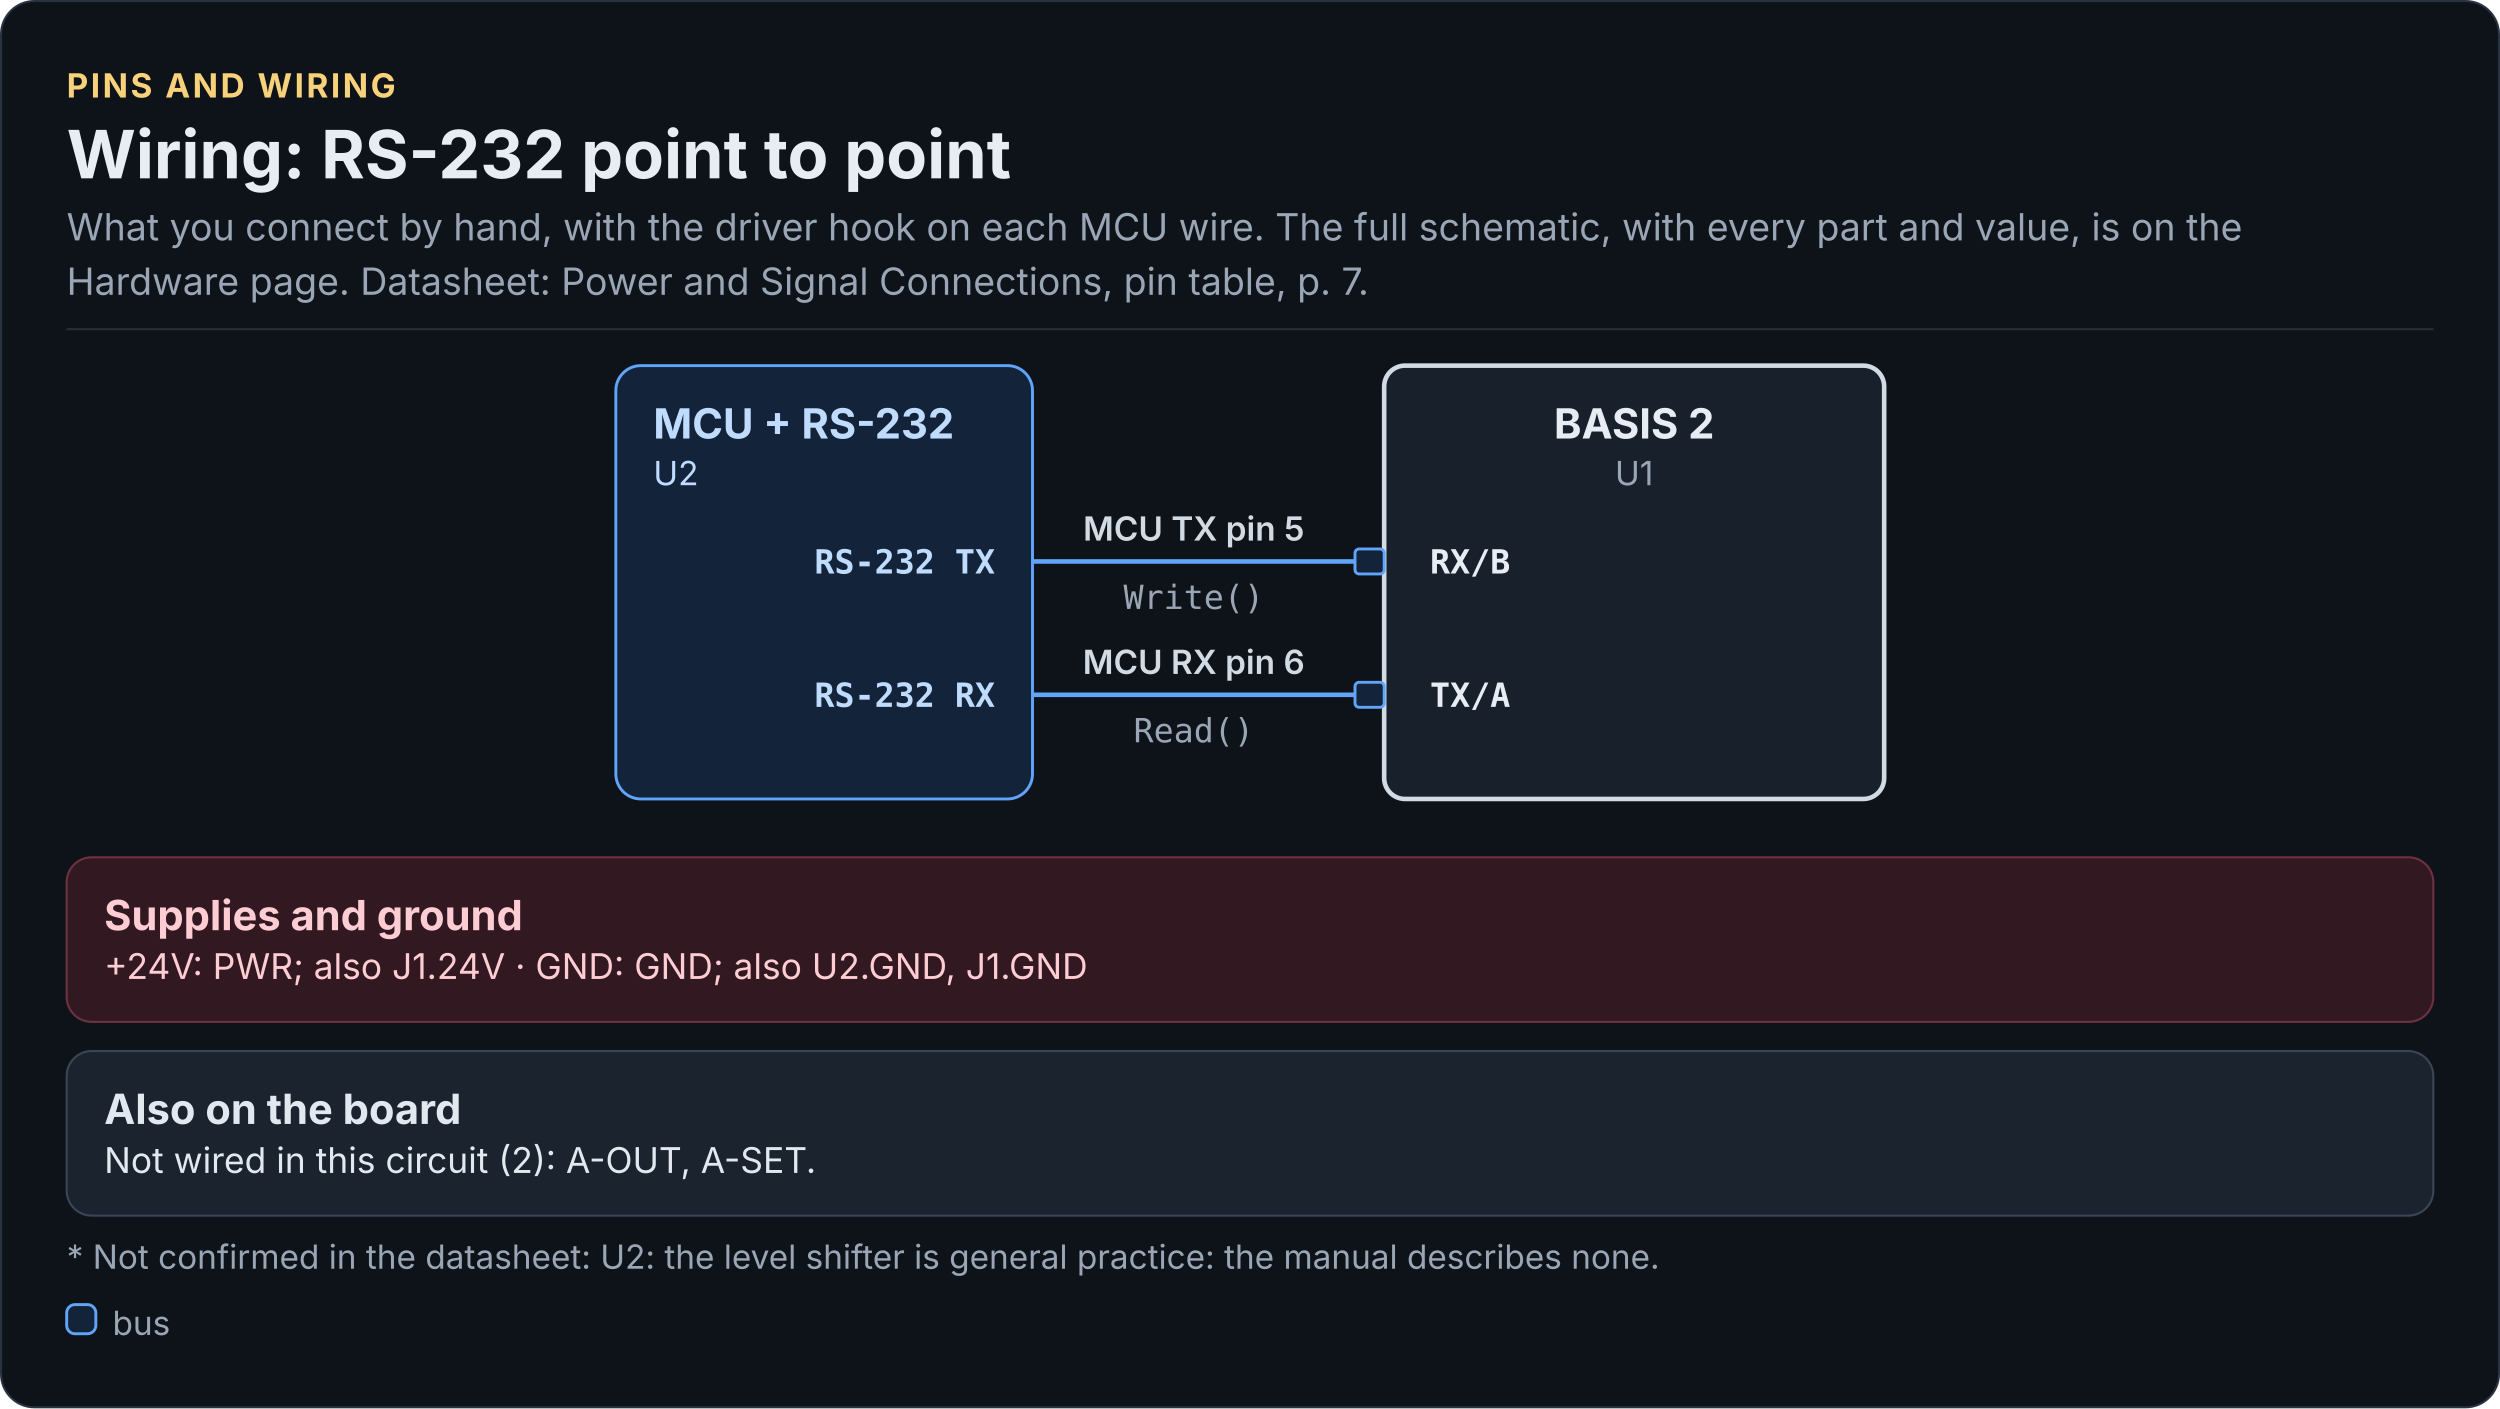
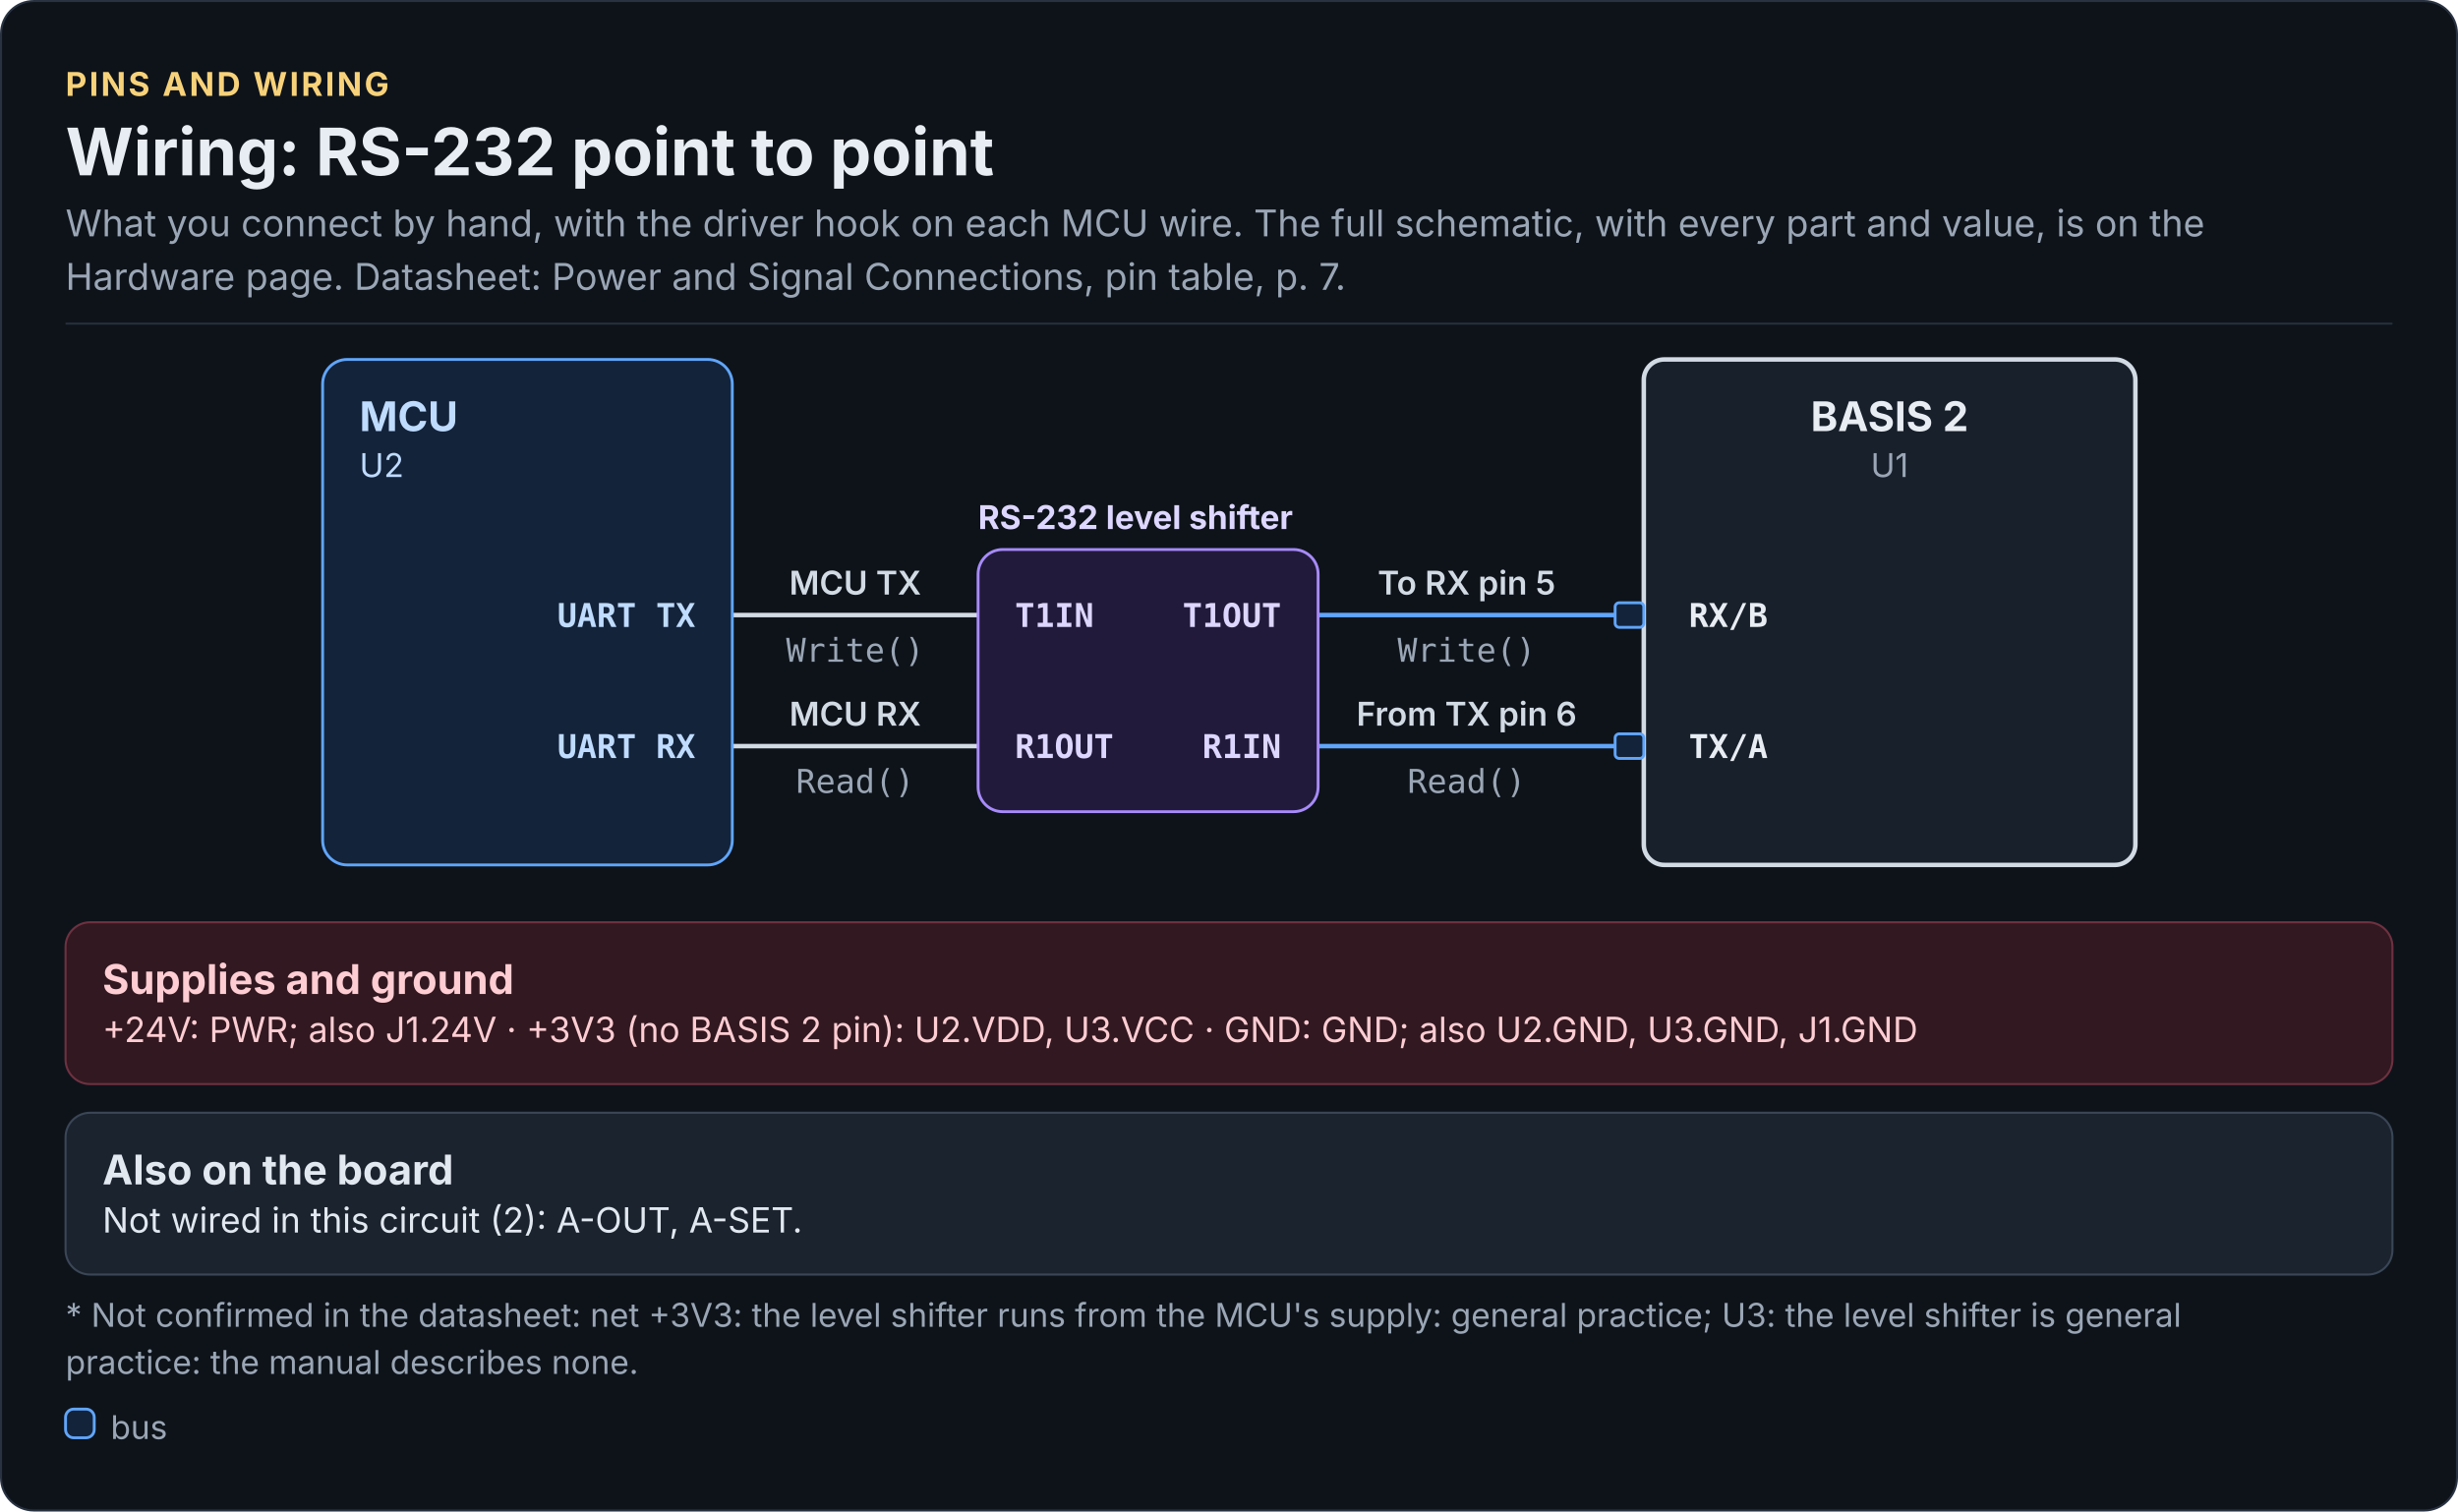
- <svg xmlns="http://www.w3.org/2000/svg" width="1200" height="676" viewBox="0 0 1200 676" role="img" aria-labelledby="chip-wiring-rs232-title chip-wiring-rs232-desc" font-family="Inter, 'Segoe UI', Roboto, 'Helvetica Neue', Arial, sans-serif">
-   <rect x="0.5" y="0.5" width="1199" height="675" rx="16" fill="#0E131A" stroke="#283241" />
+ <svg xmlns="http://www.w3.org/2000/svg" width="1200" height="738" viewBox="0 0 1200 738" role="img" aria-labelledby="chip-wiring-rs232-title chip-wiring-rs232-desc" font-family="Inter, 'Segoe UI', Roboto, 'Helvetica Neue', Arial, sans-serif">
+   <rect x="0.5" y="0.5" width="1199" height="737" rx="16" fill="#0E131A" stroke="#283241" />
  <text x="32" y="46.8" font-size="16" font-weight="700" letter-spacing="1.2" fill="#F8D27A">PINS AND WIRING</text>
  <text x="32" y="85.6" font-size="32" font-weight="700" fill="#E8EDF3">Wiring: RS-232 point to point</text>
  <text x="32" y="115.4" font-size="18" fill="#9AA6B5">What you connect by hand, with the driver hook on each MCU wire. The full schematic, with every part and value, is on the</text>
  <text x="32" y="141.5" font-size="18" fill="#9AA6B5">Hardware page. Datasheet: Power and Signal Connections, pin table, p. 7.</text>
  <rect x="32" y="157.5" width="1136" height="1" fill="#252F3C" />
-   <path d="M495.6 269.5 L650.4 269.5" fill="none" stroke="#60A5FA" stroke-width="2.2" />
-   <path d="M495.6 333.5 L650.4 333.5" fill="none" stroke="#60A5FA" stroke-width="2.2" />
-   <rect x="664.4" y="175.5" width="240" height="208" rx="10" fill="#18202B" stroke="#D2DAE4" stroke-width="2.2" />
-   <rect x="295.6" y="175.5" width="200" height="208" rx="12" fill="#13233A" stroke="#60A5FA" stroke-width="1.4" />
-   <rect x="32" y="411.5" width="1136" height="79" rx="12" fill="#321820" stroke="#6E3141" stroke-width="1" />
-   <rect x="32" y="504.5" width="1136" height="79" rx="12" fill="#1B232E" stroke="#3A4656" stroke-width="1" />
-   <text x="784.4" y="210.5" font-size="20" font-weight="700" text-anchor="middle" fill="#E8EDF3">BASIS 2</text>
-   <text x="784.4" y="232.9" font-size="16" text-anchor="middle" fill="#9AA6B5">U1</text>
-   <text x="313.6" y="210.5" font-size="20" font-weight="700" fill="#BFDBFE">MCU + RS-232</text>
-   <text x="313.6" y="232.9" font-size="16" fill="#BFDBFE">U2</text>
-   <text x="477.6" y="275.3" font-size="16" font-weight="600" font-family="'JetBrains Mono', 'SFMono-Regular', Menlo, Consolas, monospace" text-anchor="end" fill="#BFDBFE">RS-232 TX</text>
-   <text x="686.4" y="275.3" font-size="16" font-weight="700" font-family="'JetBrains Mono', 'SFMono-Regular', Menlo, Consolas, monospace" fill="#E8EDF3">RX/B</text>
-   <rect x="650.4" y="263.5" width="14" height="12" rx="2" fill="#13233A" stroke="#60A5FA" stroke-width="1.4" />
-   <text x="573" y="259.5" font-size="16" font-weight="600" text-anchor="middle" fill="#D2DAE4">MCU TX  pin 5</text>
-   <text x="573" y="292.3" font-size="16" font-family="'JetBrains Mono', 'SFMono-Regular', Menlo, Consolas, monospace" text-anchor="middle" fill="#9AA6B5">Write()</text>
-   <text x="477.6" y="339.3" font-size="16" font-weight="600" font-family="'JetBrains Mono', 'SFMono-Regular', Menlo, Consolas, monospace" text-anchor="end" fill="#BFDBFE">RS-232 RX</text>
-   <text x="686.4" y="339.3" font-size="16" font-weight="700" font-family="'JetBrains Mono', 'SFMono-Regular', Menlo, Consolas, monospace" fill="#E8EDF3">TX/A</text>
-   <rect x="650.4" y="327.5" width="14" height="12" rx="2" fill="#13233A" stroke="#60A5FA" stroke-width="1.4" />
-   <text x="573" y="323.5" font-size="16" font-weight="600" text-anchor="middle" fill="#D2DAE4">MCU RX  pin 6</text>
-   <text x="573" y="356.3" font-size="16" font-family="'JetBrains Mono', 'SFMono-Regular', Menlo, Consolas, monospace" text-anchor="middle" fill="#9AA6B5">Read()</text>
-   <text x="50" y="446.5" font-size="20" font-weight="700" fill="#FECDD3">Supplies and ground</text>
-   <text x="50" y="469.9" font-size="17" fill="#FECDD3">+24V: PWR; also J1.24V · GND: GND; also U2.GND, J1.GND</text>
-   <text x="50" y="539.5" font-size="20" font-weight="700" fill="#E2E8F0">Also on the board</text>
-   <text x="50" y="563" font-size="17" fill="#E2E8F0">Not wired in this circuit (2): A-OUT, A-SET.</text>
-   <text x="32" y="609" font-size="16" fill="#9AA6B5">* Not confirmed in the datasheet: U2: the level shifter is general practice: the manual describes none.</text>
-   <rect x="32" y="626.2" width="14" height="14" rx="4" fill="#13233A" stroke="#60A5FA" stroke-width="1.4" />
-   <text x="54" y="640.8" font-size="16" fill="#9AA6B5">bus</text>
+   <path d="M357.5 300.3 L477.5 300.3" fill="none" stroke="#D2DAE4" stroke-width="2.2" />
+   <path d="M357.5 364.3 L477.5 364.3" fill="none" stroke="#D2DAE4" stroke-width="2.2" />
+   <path d="M643.5 300.3 L788.5 300.3" fill="none" stroke="#60A5FA" stroke-width="2.2" />
+   <path d="M643.5 364.3 L788.5 364.3" fill="none" stroke="#60A5FA" stroke-width="2.2" />
+   <rect x="802.5" y="175.5" width="240" height="246.8" rx="10" fill="#18202B" stroke="#D2DAE4" stroke-width="2.2" />
+   <rect x="157.5" y="175.5" width="200" height="246.8" rx="12" fill="#13233A" stroke="#60A5FA" stroke-width="1.4" />
+   <rect x="477.5" y="268.3" width="166" height="128" rx="12" fill="#221A3A" stroke="#A78BFA" stroke-width="1.4" />
+   <rect x="32" y="450.3" width="1136" height="79" rx="12" fill="#321820" stroke="#6E3141" stroke-width="1" />
+   <rect x="32" y="543.3" width="1136" height="79" rx="12" fill="#1B232E" stroke="#3A4656" stroke-width="1" />
+   <text x="922.5" y="210.5" font-size="20" font-weight="700" text-anchor="middle" fill="#E8EDF3">BASIS 2</text>
+   <text x="922.5" y="232.9" font-size="16" text-anchor="middle" fill="#9AA6B5">U1</text>
+   <text x="175.5" y="210.5" font-size="20" font-weight="700" fill="#BFDBFE">MCU</text>
+   <text x="175.5" y="232.9" font-size="16" fill="#BFDBFE">U2</text>
+   <text x="477.5" y="258.3" font-size="16" font-weight="700" fill="#DDD6FE">RS-232 level shifter</text>
+   <text x="339.5" y="306.1" font-size="16" font-weight="600" font-family="'JetBrains Mono', 'SFMono-Regular', Menlo, Consolas, monospace" text-anchor="end" fill="#BFDBFE">UART TX</text>
+   <text x="495.5" y="306.1" font-size="16" font-weight="600" font-family="'JetBrains Mono', 'SFMono-Regular', Menlo, Consolas, monospace" fill="#DDD6FE">T1IN</text>
+   <text x="417.5" y="290.3" font-size="16" font-weight="600" text-anchor="middle" fill="#D2DAE4">MCU TX</text>
+   <text x="417.5" y="323.1" font-size="16" font-family="'JetBrains Mono', 'SFMono-Regular', Menlo, Consolas, monospace" text-anchor="middle" fill="#9AA6B5">Write()</text>
+   <text x="339.5" y="370.1" font-size="16" font-weight="600" font-family="'JetBrains Mono', 'SFMono-Regular', Menlo, Consolas, monospace" text-anchor="end" fill="#BFDBFE">UART RX</text>
+   <text x="495.5" y="370.1" font-size="16" font-weight="600" font-family="'JetBrains Mono', 'SFMono-Regular', Menlo, Consolas, monospace" fill="#DDD6FE">R1OUT</text>
+   <text x="417.5" y="354.3" font-size="16" font-weight="600" text-anchor="middle" fill="#D2DAE4">MCU RX</text>
+   <text x="417.5" y="387.1" font-size="16" font-family="'JetBrains Mono', 'SFMono-Regular', Menlo, Consolas, monospace" text-anchor="middle" fill="#9AA6B5">Read()</text>
+   <text x="625.5" y="306.1" font-size="16" font-weight="600" font-family="'JetBrains Mono', 'SFMono-Regular', Menlo, Consolas, monospace" text-anchor="end" fill="#DDD6FE">T1OUT</text>
+   <text x="824.5" y="306.1" font-size="16" font-weight="700" font-family="'JetBrains Mono', 'SFMono-Regular', Menlo, Consolas, monospace" fill="#E8EDF3">RX/B</text>
+   <rect x="788.5" y="294.3" width="14" height="12" rx="2" fill="#13233A" stroke="#60A5FA" stroke-width="1.4" />
+   <text x="716" y="290.3" font-size="16" font-weight="600" text-anchor="middle" fill="#D2DAE4">To RX  pin 5</text>
+   <text x="716" y="323.1" font-size="16" font-family="'JetBrains Mono', 'SFMono-Regular', Menlo, Consolas, monospace" text-anchor="middle" fill="#9AA6B5">Write()</text>
+   <text x="625.5" y="370.1" font-size="16" font-weight="600" font-family="'JetBrains Mono', 'SFMono-Regular', Menlo, Consolas, monospace" text-anchor="end" fill="#DDD6FE">R1IN</text>
+   <text x="824.5" y="370.1" font-size="16" font-weight="700" font-family="'JetBrains Mono', 'SFMono-Regular', Menlo, Consolas, monospace" fill="#E8EDF3">TX/A</text>
+   <rect x="788.5" y="358.3" width="14" height="12" rx="2" fill="#13233A" stroke="#60A5FA" stroke-width="1.4" />
+   <text x="716" y="354.3" font-size="16" font-weight="600" text-anchor="middle" fill="#D2DAE4">From TX  pin 6</text>
+   <text x="716" y="387.1" font-size="16" font-family="'JetBrains Mono', 'SFMono-Regular', Menlo, Consolas, monospace" text-anchor="middle" fill="#9AA6B5">Read()</text>
+   <text x="50" y="485.3" font-size="20" font-weight="700" fill="#FECDD3">Supplies and ground</text>
+   <text x="50" y="508.8" font-size="17" fill="#FECDD3">+24V: PWR; also J1.24V · +3V3 (no BASIS 2 pin): U2.VDD, U3.VCC · GND: GND; also U2.GND, U3.GND, J1.GND</text>
+   <text x="50" y="578.3" font-size="20" font-weight="700" fill="#E2E8F0">Also on the board</text>
+   <text x="50" y="601.8" font-size="17" fill="#E2E8F0">Not wired in this circuit (2): A-OUT, A-SET.</text>
+   <text x="32" y="647.8" font-size="16" fill="#9AA6B5">* Not confirmed in the datasheet: net +3V3: the level shifter runs from the MCU's supply: general practice; U3: the level shifter is general</text>
+   <text x="32" y="670.8" font-size="16" fill="#9AA6B5">practice: the manual describes none.</text>
+   <rect x="32" y="688" width="14" height="14" rx="4" fill="#13233A" stroke="#60A5FA" stroke-width="1.4" />
+   <text x="54" y="702.6" font-size="16" fill="#9AA6B5">bus</text>
</svg>
